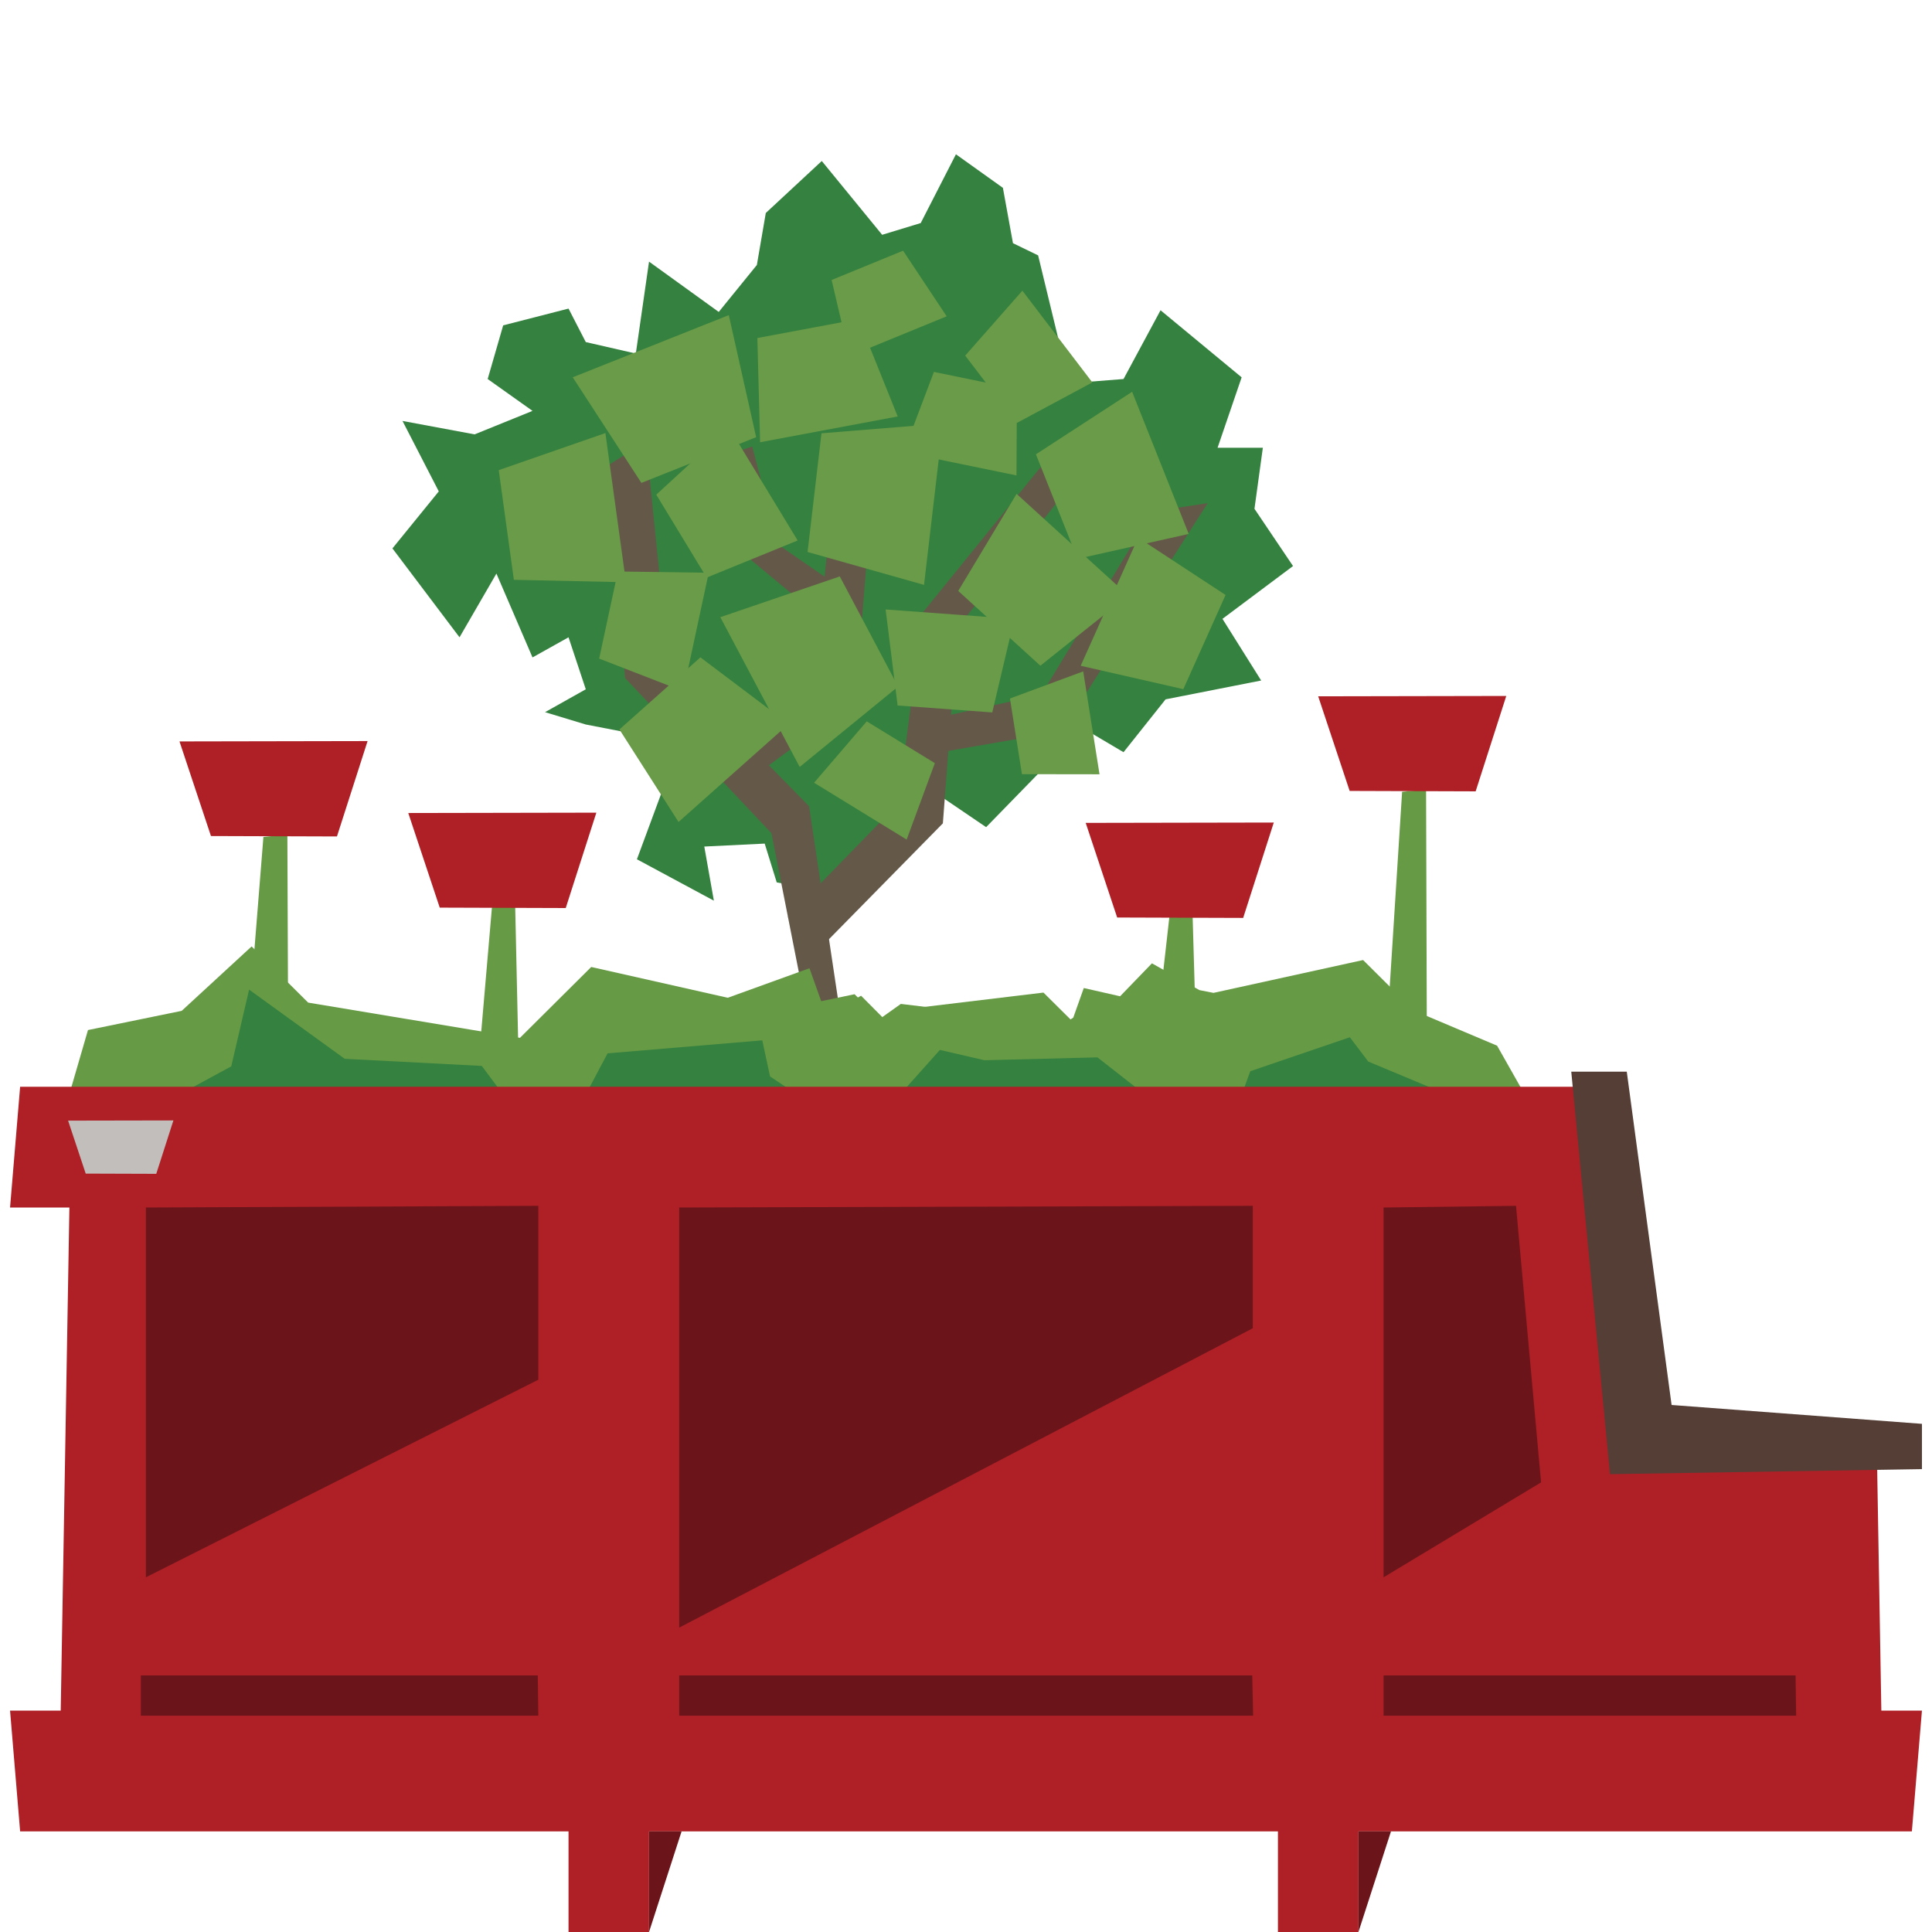
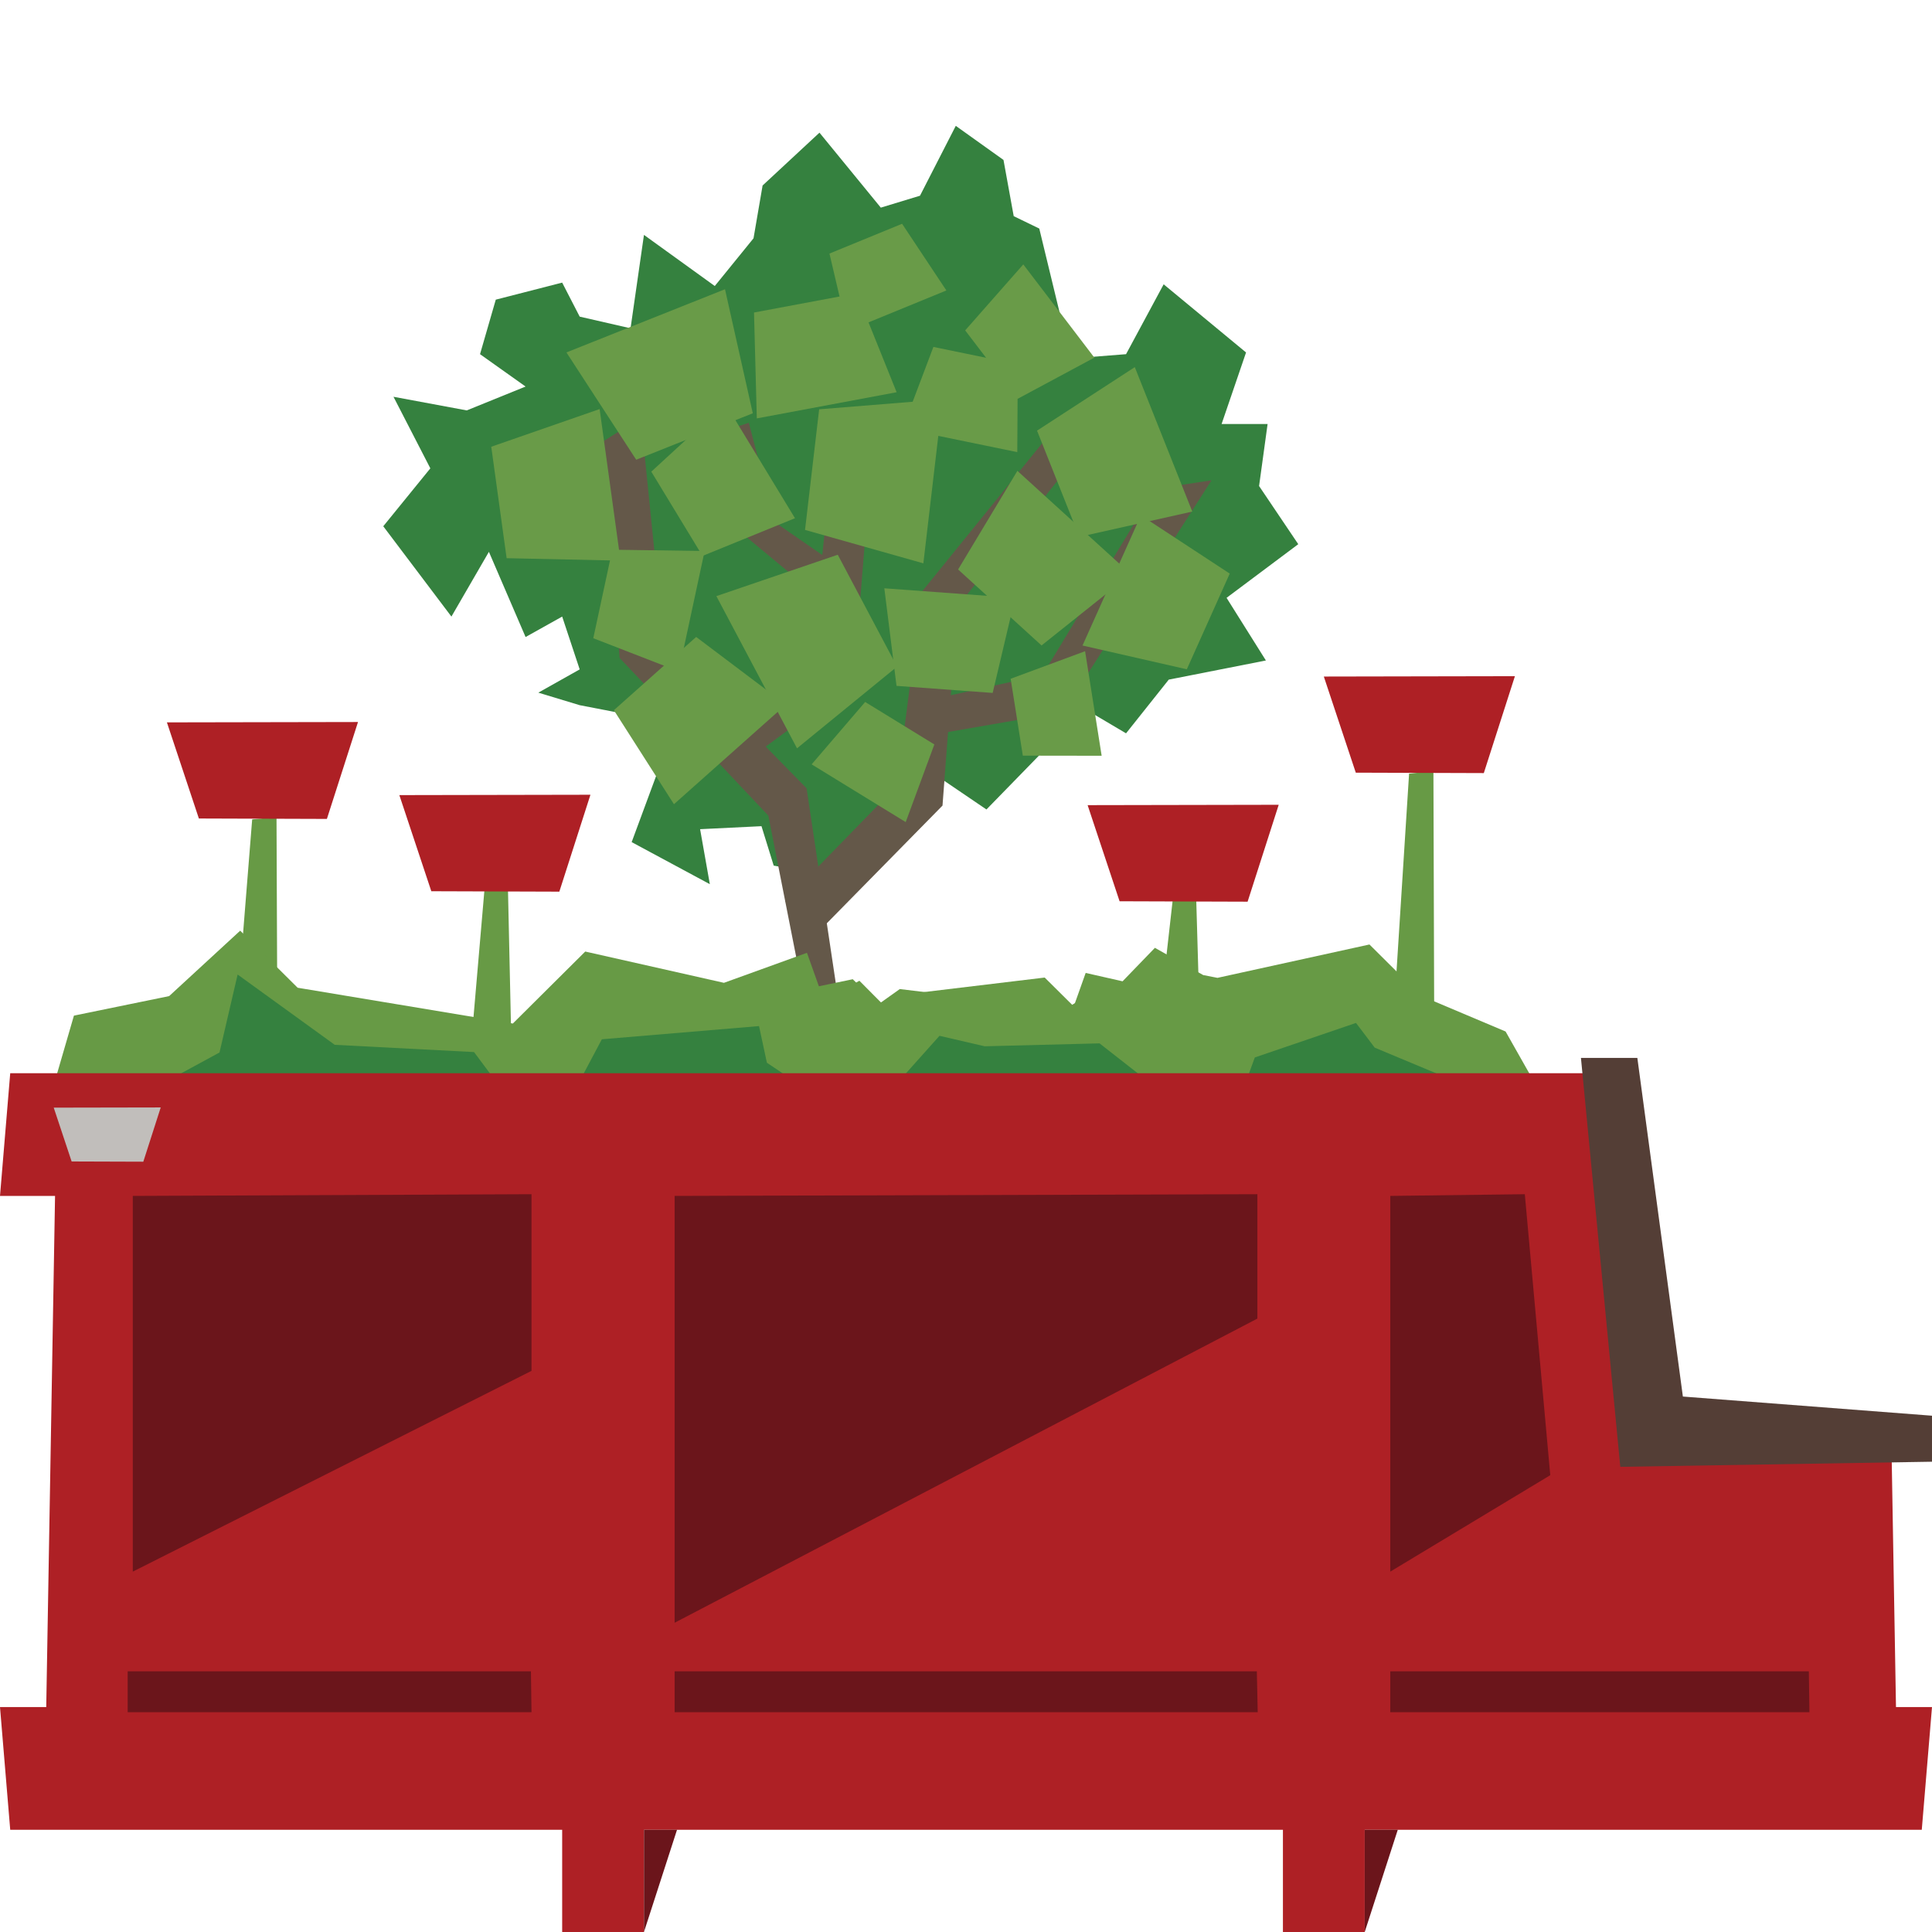
- <svg xmlns="http://www.w3.org/2000/svg" width="192px" height="192px" version="1.1" xml:space="preserve" style="fill-rule:evenodd;clip-rule:evenodd;stroke-linejoin:round;stroke-miterlimit:1.414;">
-   <g>
-     <g id="parklet-right" transform="matrix(0.5,0,0,0.5,-47.5,-48)">
-       <g id="shrub-bg">
-         <path d="M221.375,241.926l6.479,7.936l-6.26,16.926l15.293,8.228l-1.905,-10.758l12.009,-0.587l2.39,7.712l12.465,2.285l9.82,-10.334l7.334,-11.082l12,8.151l10.334,-10.602l-1.667,-4.295l4.333,-5.506l5,0l9.31,5.506l8.357,-10.506l19,-3.744l-7.693,-12.256l14.026,-10.495l-7.666,-11.377l1.666,-12.128l-9,0l4.786,-14l-16.119,-13.333l-7.357,13.667l-12.719,1l-13.257,-1.334l1.666,-3.333l11.591,-3.333l-4.257,-17.575l-5,-2.425l-2,-11l-9.334,-6.667l-7,13.667l-7.666,2.333l-12,-14.667l-11.126,10.334l-1.775,10.333l-7.578,9.333l-13.855,-10l-2.625,18.27l-9.947,-2.281l-3.428,-6.655l-12.988,3.333l-3.082,10.667l8.912,6.333l-11.508,4.667l-14.334,-2.667l7.211,14l-9.211,11.333l13.334,17.667l7.333,-12.667l7.175,16.667l7.158,-4l3.428,10.333l-8.094,4.549l8.094,2.451l9.947,1.926Z" style="fill:#35813f;fill-rule:nonzero;" />
-       </g>
-       <g id="shrub-stem">
-         <path d="M255.812,299.567l-7.479,-37.959l-29.099,-30.856l-3.235,-42.348l7.395,-4.649l4.461,43.997l27.957,28.5l6.035,40.273l-6.035,3.042Z" style="fill:#645849;fill-rule:nonzero;" />
-         <path d="M255.812,286.693l26.592,-27.05l2.929,-38.921l24,-30.22l-7.146,-2.098l-23.783,29.348l-4.905,38l-21.89,22.486l4.203,8.455Z" style="fill:#645849;fill-rule:nonzero;" />
-         <path d="M282,238.5l19.985,-4.426l22.025,-36.382l11.022,-1.686l-29.015,45.334l-24.017,4.166l0,-7.006Z" style="fill:#645849;fill-rule:nonzero;" />
-         <path d="M260.848,191.502l7.485,2.75l-3.333,41.223l-20.811,15.287l-5.877,-7.756l18.501,-12.092" style="fill:#645849;fill-rule:nonzero;" />
-         <path d="M243.512,206.667l-6.588,-19.415l7.588,-2.496l5.098,19.455l12.238,8.456l-1.539,7.933l-16.797,-13.933Z" style="fill:#645849;fill-rule:nonzero;" />
-       </g>
-       <g id="shrub">
-         <path d="M239.92,181l13.626,22.424l-18.092,7.38l-10.018,-16.488l14.484,-13.316Z" style="fill:#699b48;fill-rule:nonzero;" />
-         <path d="M253.942,248.438l-15.777,-29.771l23.747,-8.098l11.6,21.89l-19.57,15.979Z" style="fill:#699b48;fill-rule:nonzero;" />
-         <path d="M283.162,158.869l-19.323,7.92l-3.55,-15.14l14.208,-5.824l8.665,13.044Z" style="fill:#699b48;fill-rule:nonzero;" />
-         <path d="M297.033,190.497l-22.446,-4.618l6.036,-15.961l16.504,3.395l-0.094,17.184Z" style="fill:#699b48;fill-rule:nonzero;" />
-         <path d="M320.019,173.867l11.25,28.256l-22.101,4.948l-8.272,-20.777l19.123,-12.427Z" style="fill:#699b48;fill-rule:nonzero;" />
-         <path d="M298.205,153.771l13.906,18.238l-15.046,8.08l-10.225,-13.41l11.365,-12.908Z" style="fill:#699b48;fill-rule:nonzero;" />
-         <path d="M309.794,228.328l11.42,-25.464l17.38,11.393l-8.398,18.723l-20.402,-4.652Z" style="fill:#699b48;fill-rule:nonzero;" />
-         <path d="M297.053,194.156l22.201,20.214l-17.474,13.946l-16.325,-14.862l11.598,-19.298Z" style="fill:#699b48;fill-rule:nonzero;" />
-         <path d="M271.022,217.135l25.586,1.875l-4.388,18.592l-18.813,-1.379l-2.385,-19.088Z" style="fill:#699b48;fill-rule:nonzero;" />
-         <path d="M282.42,180.166l-3.762,32.086l-23.149,-6.54l2.765,-23.592l24.146,-1.954Z" style="fill:#699b48;fill-rule:nonzero;" />
-         <path d="M310.297,229.441l3.241,20.453l-15.421,-0.022l-2.383,-15.039l14.563,-5.392Z" style="fill:#699b48;fill-rule:nonzero;" />
-         <path d="M275.206,262.873l-18.404,-11.297l10.471,-12.203l13.534,8.307l-5.601,15.193Z" style="fill:#699b48;fill-rule:nonzero;" />
-         <path d="M251.764,239.886l-21.897,19.488l-11.753,-18.392l16.1,-14.33l17.55,13.234Z" style="fill:#699b48;fill-rule:nonzero;" />
-         <path d="M273.43,178.778l-27.354,5.121l-0.546,-20.715l20.112,-3.765l7.788,19.359Z" style="fill:#699b48;fill-rule:nonzero;" />
-         <path d="M215.328,182.073l4.089,29.652l-22.284,-0.481l-3.006,-21.803l21.201,-7.368Z" style="fill:#699b48;fill-rule:nonzero;" />
-         <path d="M235.87,209.84l-5.058,23.553l-16.724,-6.491l3.72,-17.318l18.062,0.256Z" style="fill:#699b48;fill-rule:nonzero;" />
-         <path d="M208.832,170.99l31.021,-12.359l5.439,24.264l-22.81,9.088l-13.65,-20.993Z" style="fill:#699b48;fill-rule:nonzero;" />
-       </g>
-       <g id="plants">
-         <path d="M327.438,278.109l4.605,0l0.844,29.246l-8.904,1.381l3.455,-30.627Z" style="fill:#679a45;fill-rule:nonzero;" />
-         <path d="M373.68,253.381l4.762,-0.467l0.189,60.69l-8.912,2.099l3.961,-62.322Z" style="fill:#679a45;fill-rule:nonzero;" />
-         <path d="M363.254,253.203l-6.254,-18.805l37.383,-0.07l-6.086,18.957l-25.043,-0.082Z" style="fill:#ae2025;fill-rule:nonzero;" />
-         <path d="M317.046,278.361l-6.254,-18.805l37.383,-0.07l-6.086,18.957l-25.043,-0.082Z" style="fill:#ae2025;fill-rule:nonzero;" />
-         <path d="M192.794,276.145l4.605,0l0.844,38.318l-8.904,1.809l3.455,-40.127Z" style="fill:#679a45;fill-rule:nonzero;" />
-         <path d="M182.401,276.398l-6.254,-18.805l37.383,-0.07l-6.086,18.957l-25.043,-0.082Z" style="fill:#ae2025;fill-rule:nonzero;" />
-         <path d="M147.356,262.347l4.762,-0.467l0.189,47.936l-8.912,2.099l3.961,-49.568Z" style="fill:#679a45;fill-rule:nonzero;" />
-         <path d="M136.93,262.169l-6.254,-18.805l37.383,-0.07l-6.086,18.957l-25.043,-0.082Z" style="fill:#ae2025;fill-rule:nonzero;" />
-         <path d="M366.949,313.506l-9.625,-9.5l-35.695,-2.469l-7.118,-7.031l-11.25,6.854l-8.812,-3.354l-20.402,-2.471l-4.2,2.991l-5,-4.916l-6.63,1.38l-2.329,-6.548l-16.24,5.873l-27.135,-6.12l-14.166,14.084l-42.095,-7.003l-11.24,-11.165l-13.899,12.801l-18.627,3.819l-3.724,12.808l258.187,-0.033Z" style="fill:#679a45;fill-rule:nonzero;" />
-         <path d="M195.012,313.57l-4.252,-5.709l-27.25,-1.418l-19,-13.75l-3.545,15.252l-10.289,5.584l64.336,0.041Z" style="fill:#35813f;fill-rule:nonzero;" />
-         <path d="M209.083,312.471l17.5,-8.418l27.633,-3.488l11.93,-6.656l6.437,6.478l4,-4l25.813,-3.103l5.687,5.644l2.328,-6.549l7.217,1.639l6.328,-6.549l9.447,5.326l2.793,0.547l29.731,-6.527l10.09,10.035l16.544,6.989l4.939,8.728l-188.417,-0.096Z" style="fill:#679a45;fill-rule:nonzero;" />
-         <path d="M342.108,312.729l1.395,-3.816l19.789,-6.752l3.666,4.834l13.166,5.498l-38.016,0.236Z" style="fill:#35813f;fill-rule:nonzero;" />
-         <path d="M274.812,312.514l7,-7.834l8.846,2.049l22.467,-0.57l8.062,6.312l-19.709,0.043l-26.666,0Z" style="fill:#35813f;fill-rule:nonzero;" />
-         <path d="M253.512,313.611l-5.463,-3.664l-1.537,-7.17l-30.75,2.582l-4.334,8.168l42.084,0.084Z" style="fill:#35813f;fill-rule:nonzero;" />
-       </g>
-       <g id="parklet-with-seat">
-         <path d="M415,312l-316,0l-2,24l320,0l-2,-24Z" style="fill:#ae2025;fill-rule:nonzero;" />
-         <path d="M475,460l-376,0l-2,-24l380,0l-2,24Z" style="fill:#ae2025;fill-rule:nonzero;" />
-         <path d="M469,440l-362,0l2,-116l307,0l5,58l47.027,1.649l0.973,56.351Z" style="fill:#ae2025;fill-rule:nonzero;" />
-         <rect x="208" y="359" width="16" height="121" style="fill:#ae2025;fill-rule:nonzero;" />
-         <rect x="208" y="336" width="16" height="24" style="fill:#ae2025;fill-rule:nonzero;" />
-         <rect x="349" y="336" width="16" height="24" style="fill:#ae2025;fill-rule:nonzero;" />
-         <rect x="349" y="359" width="16" height="121" style="fill:#ae2025;fill-rule:nonzero;" />
-         <path d="M230,336l0,83.5l114,-59.5l0,-24.333l-114,0.333Z" style="fill:#6b151b;fill-rule:nonzero;" />
-         <path d="M124,336l0,73.5l78,-39.273l0,-34.56l-78,0.333Z" style="fill:#6b151b;fill-rule:nonzero;" />
-         <path d="M370,336l0,73.5l31.3,-18.865l-4.98,-54.968l-26.32,0.333Z" style="fill:#6b151b;fill-rule:nonzero;" />
-         <path d="M224,460l0,20l6.469,-20l-6.469,0Z" style="fill:#6b151b;fill-rule:nonzero;" />
-         <path d="M365,460l0,20l6.469,-20l-6.469,0Z" style="fill:#6b151b;fill-rule:nonzero;" />
-         <path d="M123,437l79,0l-0.113,-8l-78.887,0l0,8Z" style="fill:#6b151b;fill-rule:nonzero;" />
-         <path d="M370,437l82,0l-0.117,-8l-81.883,0l0,8Z" style="fill:#6b151b;fill-rule:nonzero;" />
-         <path d="M230,437l114.066,0l-0.169,-8l-113.897,0l0,8Z" style="fill:#6b151b;fill-rule:nonzero;" />
-         <path d="M112.035,329.263l-3.502,-10.531l20.934,-0.039l-3.409,10.616l-14.023,-0.046Z" style="fill:#c1bebb;fill-rule:nonzero;" />
-         <path d="M407.3,309l7.7,80l62,-1l0,-9l-49.759,-3.75l-8.908,-66.25l-11.033,0Z" style="fill:#543e36;fill-rule:nonzero;" />
-       </g>
+ <svg xmlns="http://www.w3.org/2000/svg" width="100%" height="100%" viewBox="0 0 240 240" version="1.1" xml:space="preserve" style="fill-rule:evenodd;clip-rule:evenodd;stroke-linejoin:round;stroke-miterlimit:2;">
+   <g id="parklet-right" transform="matrix(0.635,0,0,0.635,-62.245,-64.8)">
+     <g id="shrub-bg">
+       <path d="M221.375,241.926L227.854,249.862L221.594,266.788L236.887,275.016L234.982,264.258L246.991,263.671L249.381,271.383L261.846,273.668L271.666,263.334L279,252.252L291,260.403L301.334,249.801L299.667,245.506L304,240L309,240L318.31,245.506L326.667,235L345.667,231.256L337.974,219L352,208.505L344.334,197.128L346,185L337,185L341.786,171L325.667,157.667L318.31,171.334L305.591,172.334L292.334,171L294,167.667L305.591,164.334L301.334,146.759L296.334,144.334L294.334,133.334L285,126.667L278,140.334L270.334,142.667L258.334,128L247.208,138.334L245.433,148.667L237.855,158L224,148L221.375,166.27L211.428,163.989L208,157.334L195.012,160.667L191.93,171.334L200.842,177.667L189.334,182.334L175,179.667L182.211,193.667L173,205L186.334,222.667L193.667,210L200.842,226.667L208,222.667L211.428,233L203.334,237.549L211.428,240L221.375,241.926Z" style="fill:rgb(53,129,63);fill-rule:nonzero;" />
+     </g>
+     <g id="shrub-stem">
+       <path d="M255.813,299.567L248.333,261.608L219.235,230.752L216,188.404L223.395,183.755L227.856,227.752L255.813,256.252L261.848,296.525L255.813,299.567Z" style="fill:rgb(100,88,73);fill-rule:nonzero;" />
+       <path d="M255.813,286.693L282.405,259.643L285.334,220.722L309.334,190.502L302.188,188.404L278.405,217.752L273.5,255.752L251.61,278.238L255.813,286.693Z" style="fill:rgb(100,88,73);fill-rule:nonzero;" />
+       <path d="M282,238.5L301.985,234.074L324.01,197.692L335.032,196.006L306.017,241.34L282,245.506L282,238.5Z" style="fill:rgb(100,88,73);fill-rule:nonzero;" />
+       <path d="M260.848,191.502L268.333,194.252L265,235.475L244.189,250.762L238.312,243.006L256.813,230.914" style="fill:rgb(100,88,73);fill-rule:nonzero;" />
+       <path d="M243.512,206.667L236.924,187.252L244.512,184.756L249.61,204.211L261.848,212.667L260.309,220.6L243.512,206.667Z" style="fill:rgb(100,88,73);fill-rule:nonzero;" />
+     </g>
+     <g id="shrub">
+       <path d="M239.92,181L253.546,203.424L235.454,210.804L225.436,194.316L239.92,181Z" style="fill:rgb(105,155,72);fill-rule:nonzero;" />
+       <path d="M253.942,248.438L238.165,218.666L261.912,210.569L273.512,232.458L253.942,248.438Z" style="fill:rgb(105,155,72);fill-rule:nonzero;" />
+       <path d="M283.162,158.869L263.839,166.789L260.289,151.649L274.497,145.825L283.162,158.869Z" style="fill:rgb(105,155,72);fill-rule:nonzero;" />
+       <path d="M297.033,190.497L274.587,185.879L280.623,169.918L297.127,173.313L297.033,190.497Z" style="fill:rgb(105,155,72);fill-rule:nonzero;" />
+       <path d="M320.02,173.867L331.27,202.123L309.169,207.071L300.897,186.294L320.02,173.867Z" style="fill:rgb(105,155,72);fill-rule:nonzero;" />
+       <path d="M298.205,153.771L312.111,172.009L297.065,180.089L286.84,166.679L298.205,153.771Z" style="fill:rgb(105,155,72);fill-rule:nonzero;" />
+       <path d="M309.794,228.328L321.214,202.864L338.594,214.257L330.196,232.98L309.794,228.328Z" style="fill:rgb(105,155,72);fill-rule:nonzero;" />
+       <path d="M297.053,194.156L319.254,214.37L301.78,228.316L285.455,213.454L297.053,194.156Z" style="fill:rgb(105,155,72);fill-rule:nonzero;" />
+       <path d="M271.023,217.135L296.609,219.01L292.22,237.602L273.407,236.223L271.023,217.135Z" style="fill:rgb(105,155,72);fill-rule:nonzero;" />
+       <path d="M282.42,180.166L278.658,212.252L255.509,205.712L258.274,182.12L282.42,180.166Z" style="fill:rgb(105,155,72);fill-rule:nonzero;" />
+       <path d="M310.297,229.441L313.538,249.894L298.117,249.872L295.734,234.833L310.297,229.441Z" style="fill:rgb(105,155,72);fill-rule:nonzero;" />
+       <path d="M275.206,262.873L256.802,251.576L267.273,239.373L280.807,247.68L275.206,262.873Z" style="fill:rgb(105,155,72);fill-rule:nonzero;" />
+       <path d="M251.764,239.886L229.867,259.374L218.114,240.982L234.214,226.652L251.764,239.886Z" style="fill:rgb(105,155,72);fill-rule:nonzero;" />
+       <path d="M273.43,178.778L246.076,183.899L245.53,163.184L265.642,159.419L273.43,178.778Z" style="fill:rgb(105,155,72);fill-rule:nonzero;" />
+       <path d="M215.328,182.073L219.417,211.725L197.133,211.244L194.127,189.441L215.328,182.073Z" style="fill:rgb(105,155,72);fill-rule:nonzero;" />
+       <path d="M235.87,209.84L230.812,233.393L214.088,226.902L217.808,209.584L235.87,209.84Z" style="fill:rgb(105,155,72);fill-rule:nonzero;" />
+       <path d="M208.832,170.99L239.853,158.631L245.292,182.895L222.482,191.983L208.832,170.99Z" style="fill:rgb(105,155,72);fill-rule:nonzero;" />
+     </g>
+     <g id="plants">
+       <path d="M327.438,278.109L332.043,278.109L332.887,307.355L323.983,308.736L327.438,278.109Z" style="fill:rgb(103,154,69);fill-rule:nonzero;" />
+       <path d="M373.68,253.381L378.442,252.914L378.631,313.604L369.719,315.703L373.68,253.381Z" style="fill:rgb(103,154,69);fill-rule:nonzero;" />
+       <path d="M363.254,253.203L357,234.398L394.383,234.328L388.297,253.285L363.254,253.203Z" style="fill:rgb(174,32,37);fill-rule:nonzero;" />
+       <path d="M317.046,278.361L310.792,259.556L348.175,259.486L342.089,278.443L317.046,278.361Z" style="fill:rgb(174,32,37);fill-rule:nonzero;" />
+       <path d="M192.794,276.145L197.399,276.145L198.243,314.463L189.339,316.273L192.794,276.145Z" style="fill:rgb(103,154,69);fill-rule:nonzero;" />
+       <path d="M182.401,276.398L176.147,257.593L213.53,257.523L207.444,276.48L182.401,276.398Z" style="fill:rgb(174,32,37);fill-rule:nonzero;" />
+       <path d="M147.356,262.347L152.118,261.88L152.307,309.816L143.395,311.915L147.356,262.347Z" style="fill:rgb(103,154,69);fill-rule:nonzero;" />
+       <path d="M136.93,262.169L130.676,243.364L168.059,243.294L161.973,262.251L136.93,262.169Z" style="fill:rgb(174,32,37);fill-rule:nonzero;" />
+       <path d="M366.949,313.506L357.324,304.006L321.629,301.537L314.511,294.506L303.261,301.36L294.449,298.006L274.047,295.535L269.847,298.526L264.847,293.61L258.217,294.99L255.888,288.442L239.648,294.315L212.513,288.195L198.347,302.279L156.252,295.276L145.012,284.111L131.113,296.912L112.486,300.731L108.762,313.539L366.949,313.506Z" style="fill:rgb(103,154,69);fill-rule:nonzero;" />
+       <path d="M195.012,313.57L190.76,307.861L163.51,306.443L144.51,292.693L140.965,307.945L130.676,313.529L195.012,313.57Z" style="fill:rgb(53,129,63);fill-rule:nonzero;" />
+       <path d="M209.083,312.471L226.583,304.053L254.216,300.565L266.146,293.909L272.583,300.387L276.583,296.387L302.396,293.284L308.083,298.928L310.411,292.379L317.628,294.018L323.956,287.469L333.403,292.795L336.196,293.342L365.927,286.815L376.017,296.85L392.561,303.839L397.5,312.567L209.083,312.471Z" style="fill:rgb(103,154,69);fill-rule:nonzero;" />
+       <path d="M342.108,312.729L343.503,308.913L363.292,302.161L366.958,306.995L380.124,312.493L342.108,312.729Z" style="fill:rgb(53,129,63);fill-rule:nonzero;" />
+       <path d="M274.813,312.514L281.813,304.68L290.659,306.729L313.126,306.159L321.188,312.471L301.479,312.514L274.813,312.514Z" style="fill:rgb(53,129,63);fill-rule:nonzero;" />
+       <path d="M253.512,313.611L248.049,309.947L246.512,302.777L215.762,305.359L211.428,313.527L253.512,313.611Z" style="fill:rgb(53,129,63);fill-rule:nonzero;" />
+     </g>
+     <g id="parklet-with-seat">
+       <path d="M415,312L100.024,312L98.024,336L417,336L415,312Z" style="fill:rgb(174,32,37);fill-rule:nonzero;" />
+       <path d="M473.976,460L100.024,460L98.024,436L475.976,436L473.976,460Z" style="fill:rgb(174,32,37);fill-rule:nonzero;" />
+       <path d="M469,440L107,440L109,324L416,324L421,382L468.027,383.649L469,440Z" style="fill:rgb(174,32,37);fill-rule:nonzero;" />
+       <rect x="208" y="359" width="16" height="121" style="fill:rgb(174,32,37);fill-rule:nonzero;" />
+       <rect x="208" y="336" width="16" height="24" style="fill:rgb(174,32,37);fill-rule:nonzero;" />
+       <rect x="349" y="336" width="16" height="24" style="fill:rgb(174,32,37);fill-rule:nonzero;" />
+       <rect x="349" y="359" width="16" height="121" style="fill:rgb(174,32,37);fill-rule:nonzero;" />
+       <path d="M230,336L230,419.5L344,360L344,335.667L230,336Z" style="fill:rgb(107,21,27);fill-rule:nonzero;" />
+       <path d="M124,336L124,409.5L202,370.227L202,335.667L124,336Z" style="fill:rgb(107,21,27);fill-rule:nonzero;" />
+       <path d="M370,336L370,409.5L401.3,390.635L396.32,335.667L370,336Z" style="fill:rgb(107,21,27);fill-rule:nonzero;" />
+       <path d="M224,460L224,480L230.469,460L224,460Z" style="fill:rgb(107,21,27);fill-rule:nonzero;" />
+       <path d="M365,460L365,480L371.469,460L365,460Z" style="fill:rgb(107,21,27);fill-rule:nonzero;" />
+       <path d="M123,437L202,437L201.887,429L123,429L123,437Z" style="fill:rgb(107,21,27);fill-rule:nonzero;" />
+       <path d="M370,437L452,437L451.883,429L370,429L370,437Z" style="fill:rgb(107,21,27);fill-rule:nonzero;" />
+       <path d="M230,437L344.066,437L343.897,429L230,429L230,437Z" style="fill:rgb(107,21,27);fill-rule:nonzero;" />
+       <path d="M112.035,329.263L108.533,318.732L129.467,318.693L126.058,329.309L112.035,329.263Z" style="fill:rgb(193,190,187);fill-rule:nonzero;" />
+       <path d="M407.3,309L415,389L475.976,388L475.976,379L427.241,375.25L418.333,309L407.3,309Z" style="fill:rgb(84,62,54);fill-rule:nonzero;" />
    </g>
  </g>
</svg>
